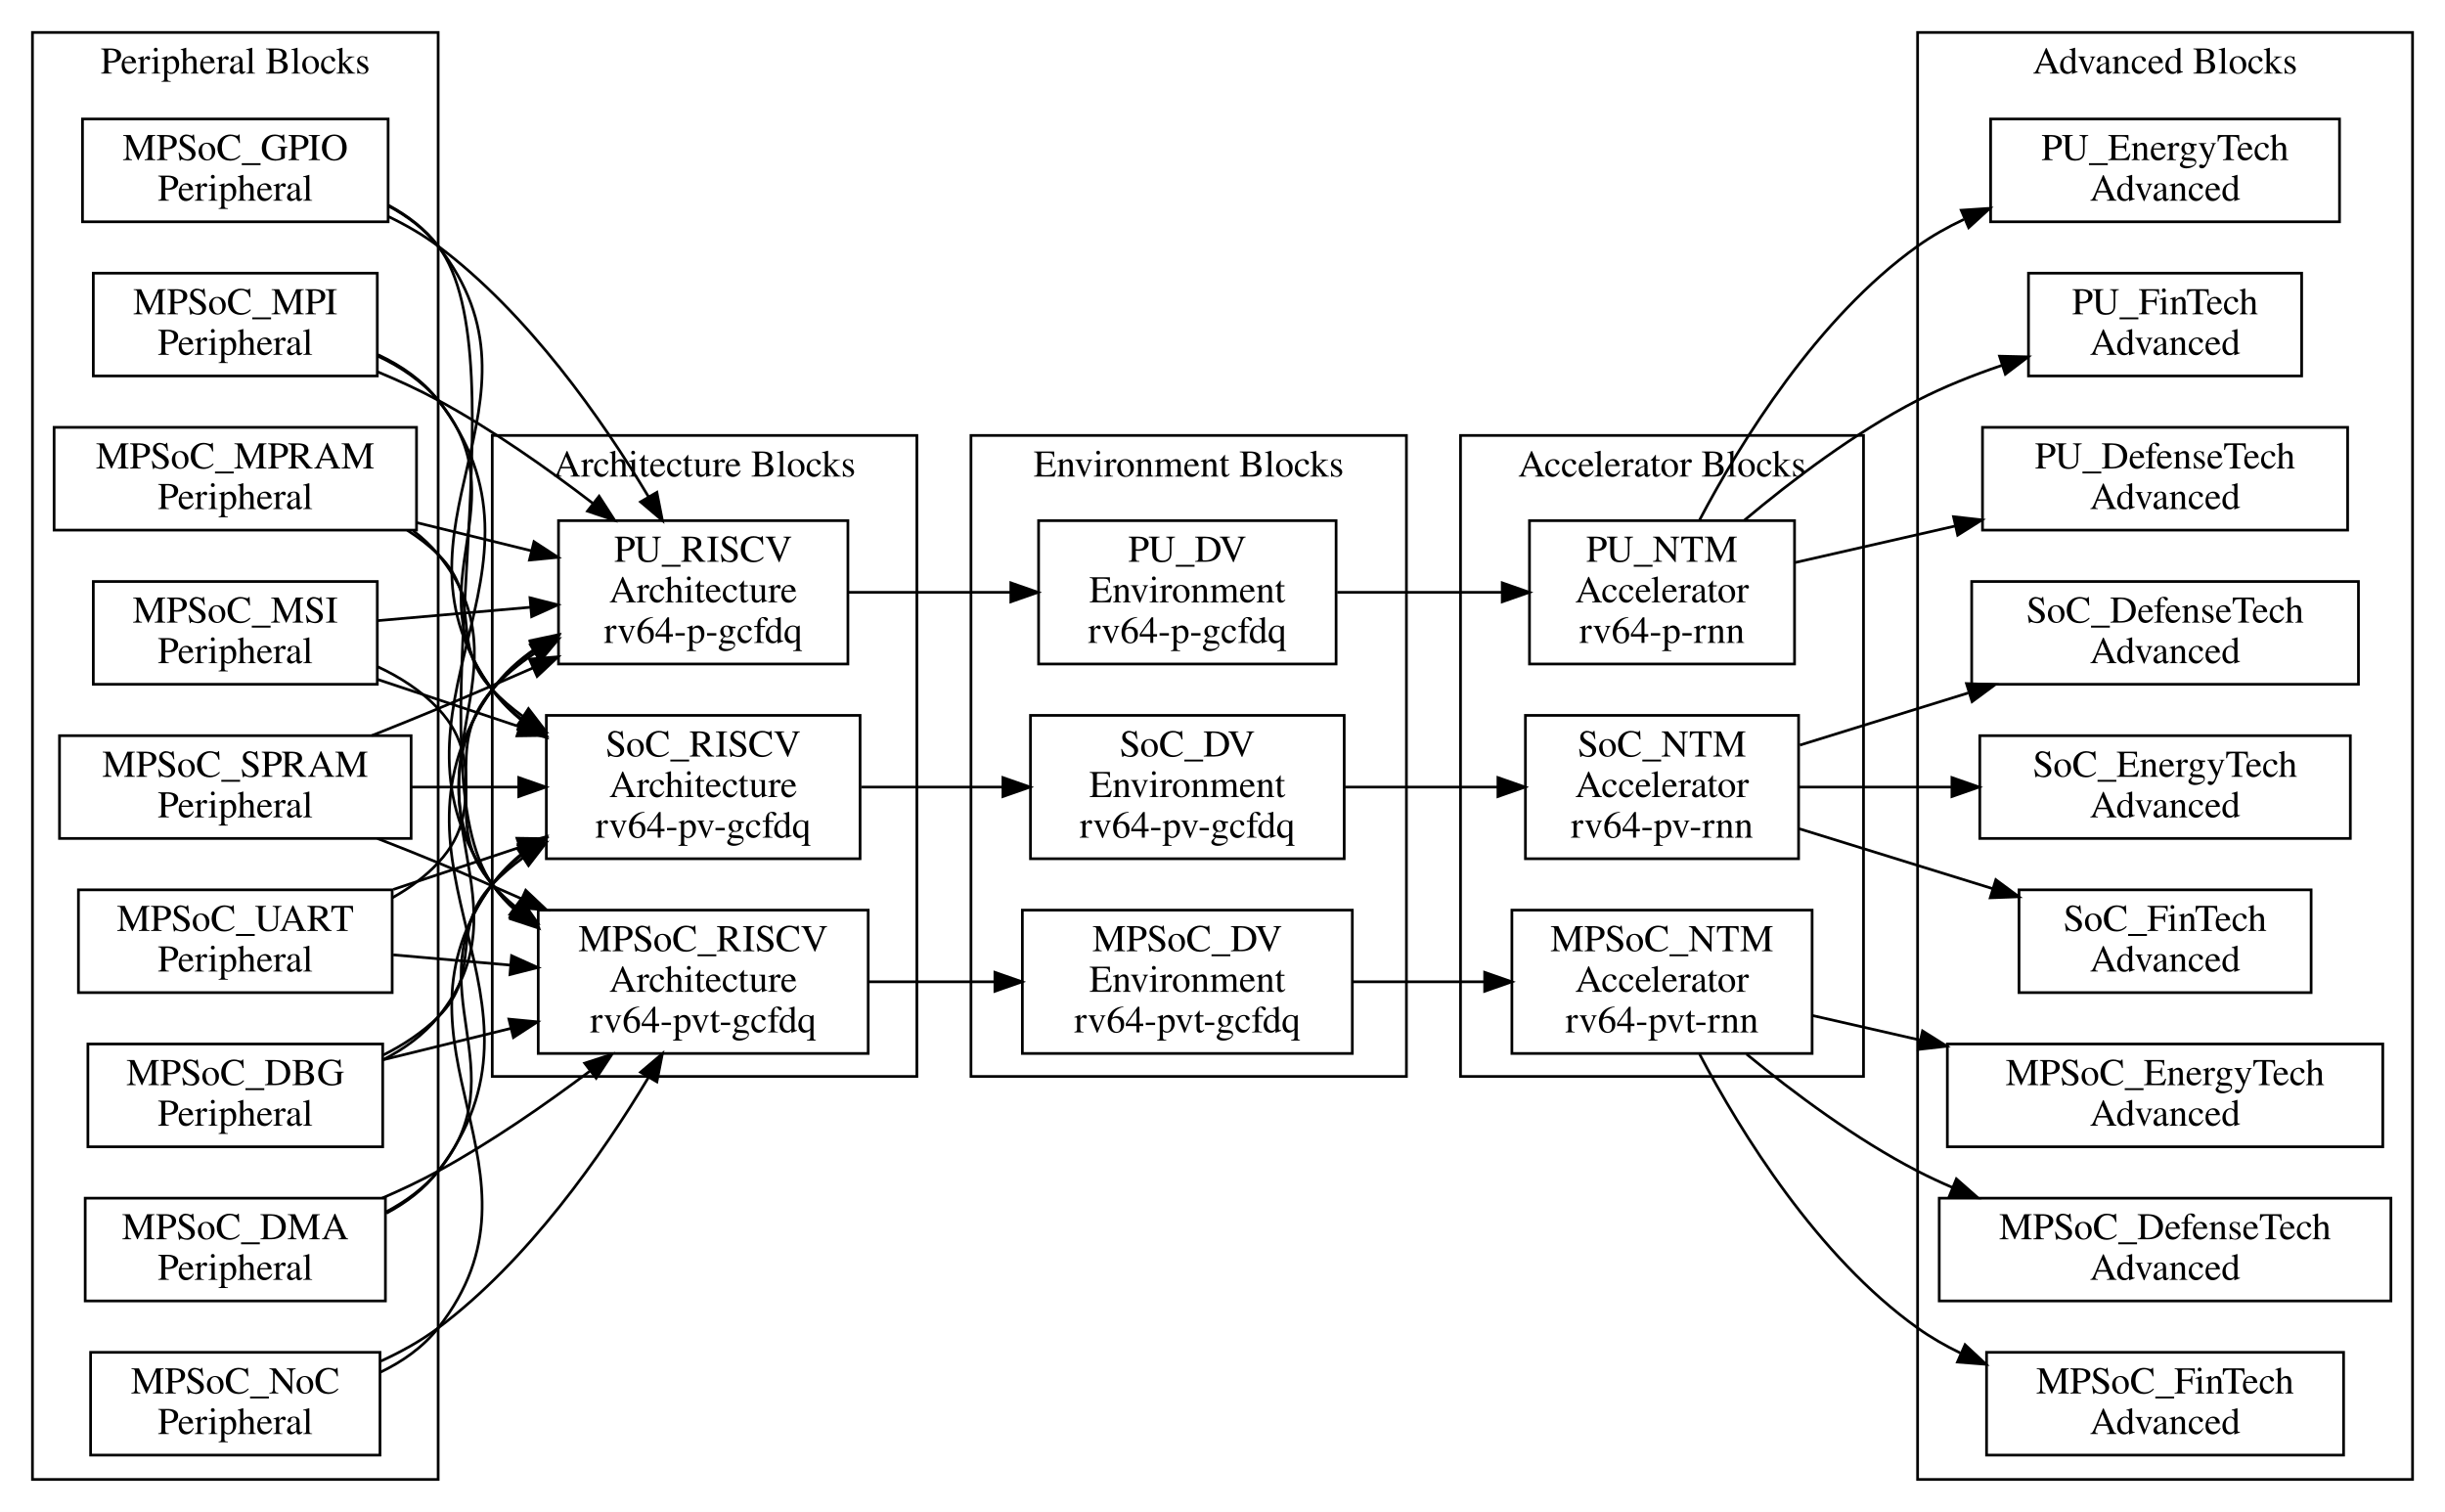
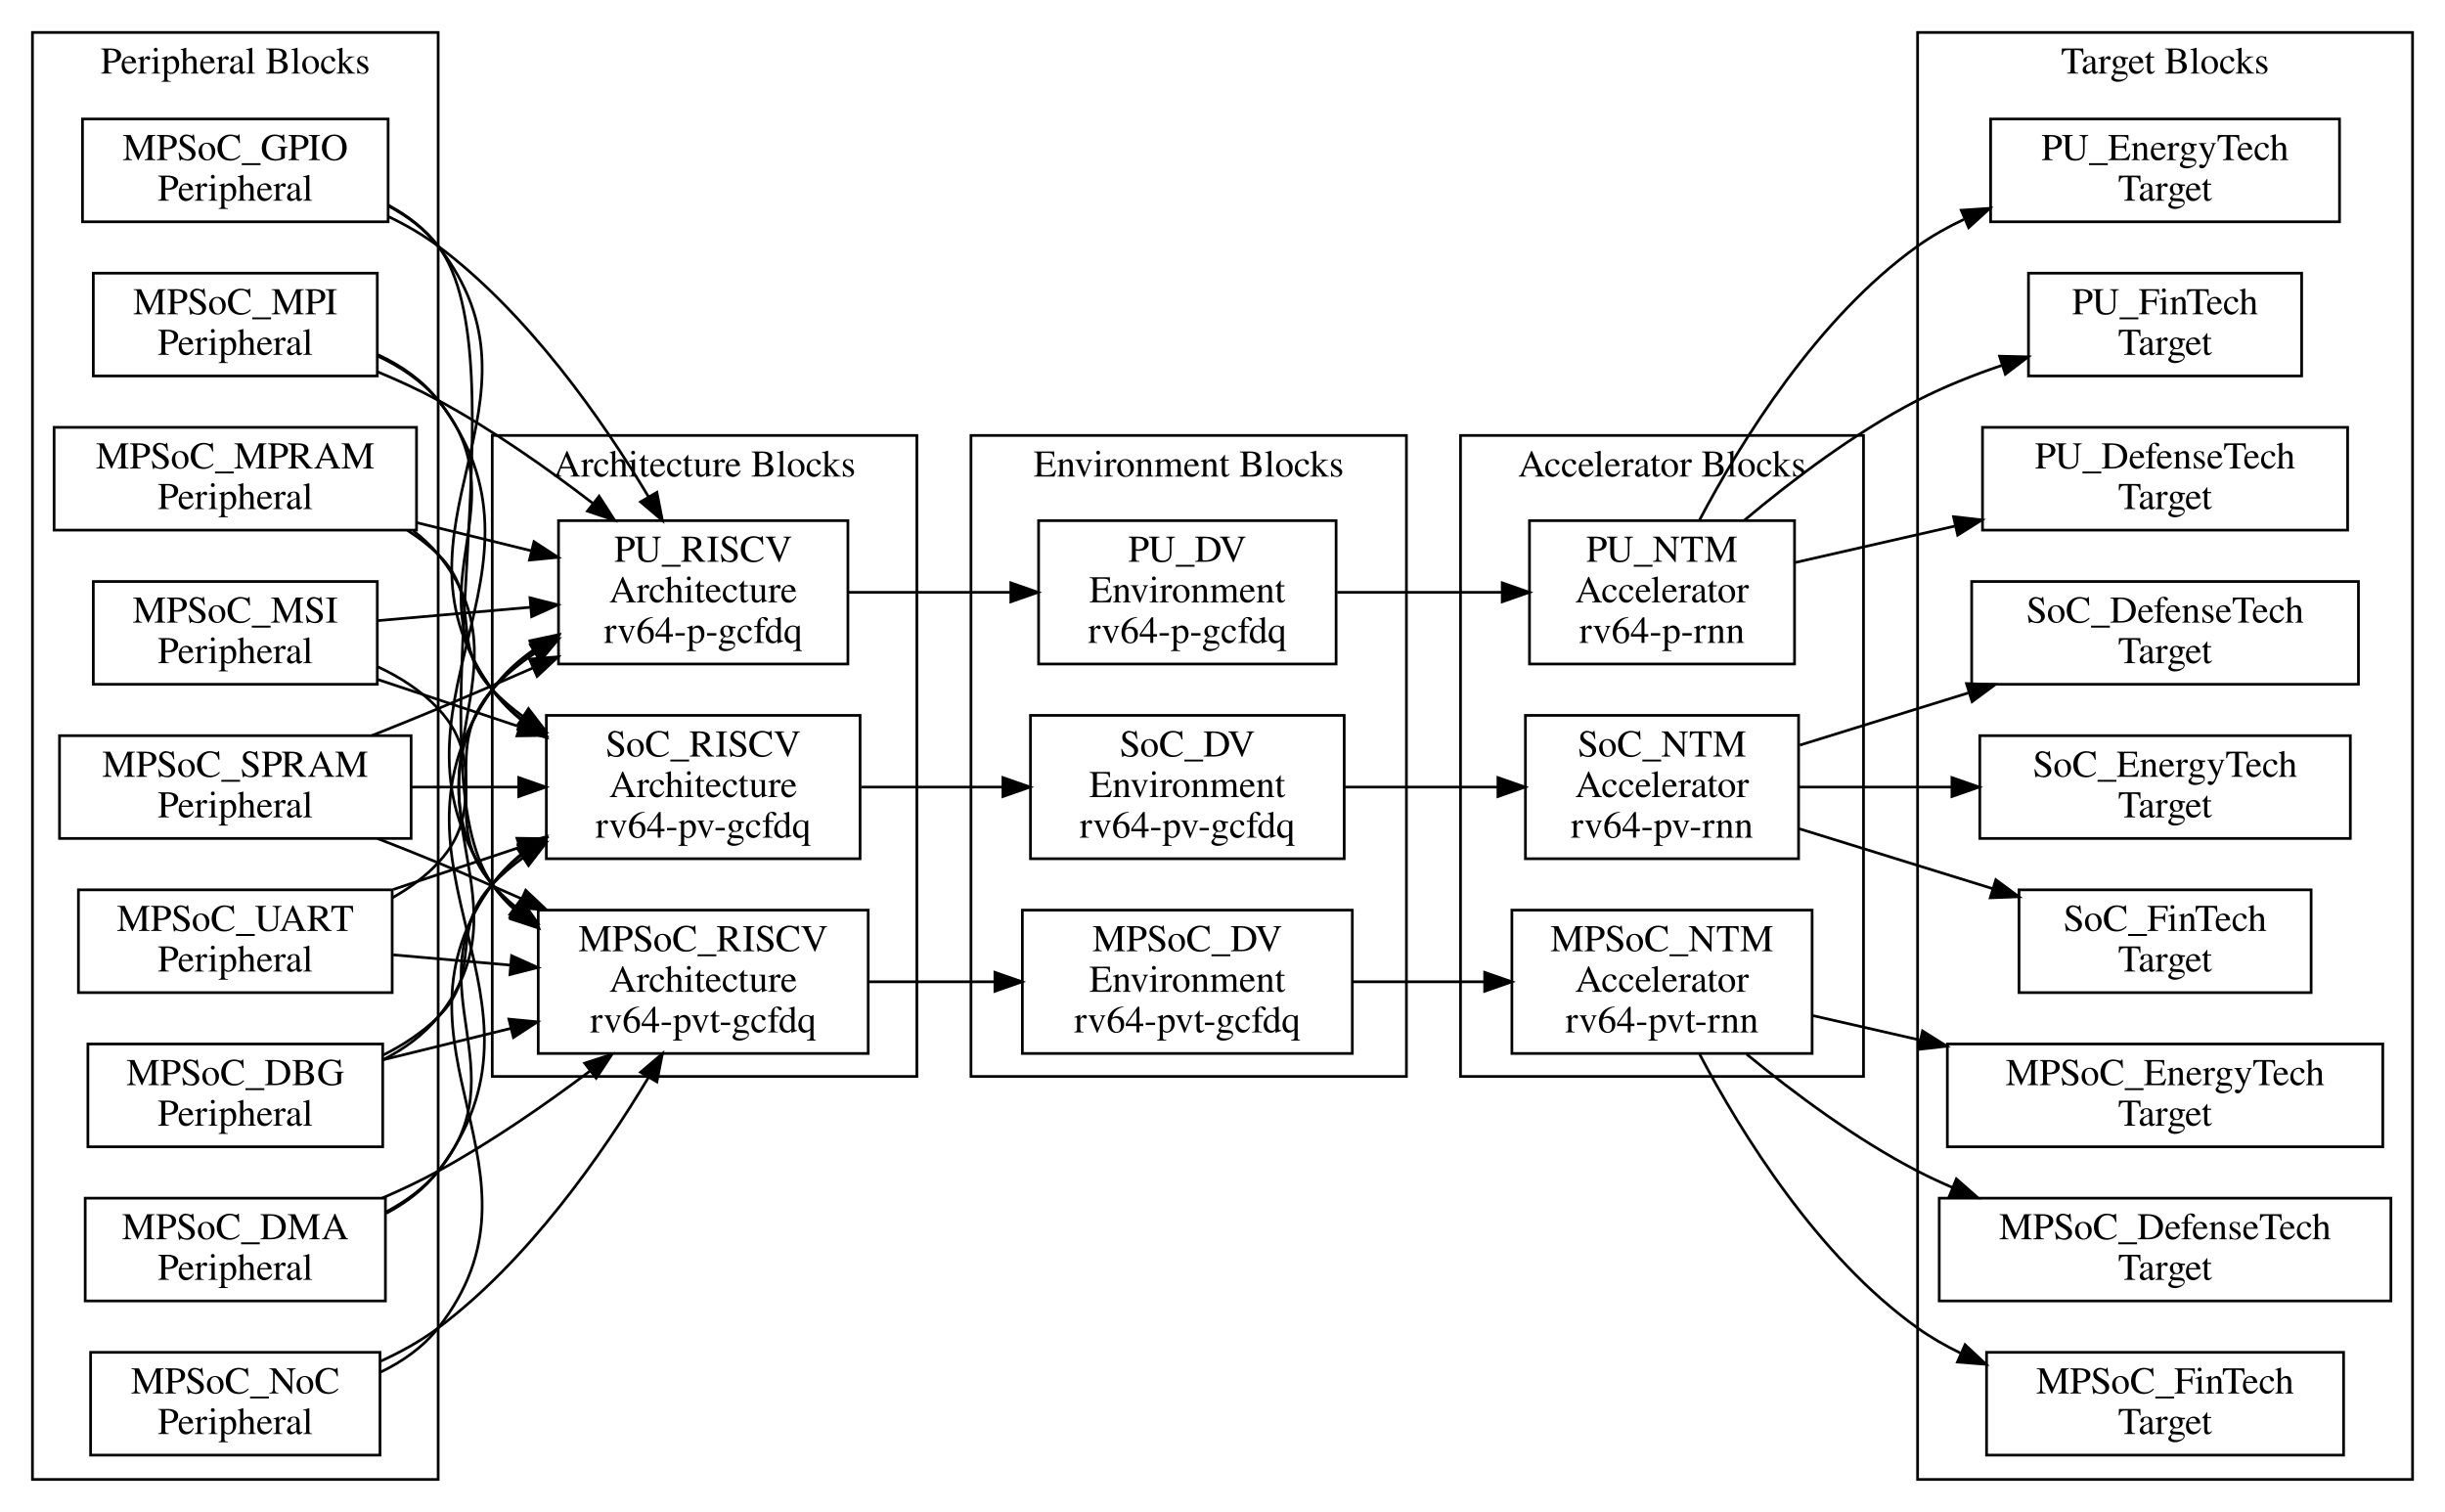
<svg xmlns="http://www.w3.org/2000/svg" width="904pt" height="559pt" viewBox="0.00 0.00 904.00 559.00">
  <g id="graph0" class="graph" transform="scale(1 1) rotate(0) translate(4 555)">
    <polygon fill="white" stroke="transparent" points="-4,4 -4,-555 900,-555 900,4 -4,4" />
    <g id="clust1" class="cluster">
      <polygon fill="none" stroke="black" points="8,-8 8,-543 158,-543 158,-8 8,-8" />
      <text text-anchor="middle" x="83" y="-527.8" font-family="Times,serif" font-size="14.00">Peripheral Blocks</text>
    </g>
    <g id="clust2" class="cluster">
      <polygon fill="none" stroke="black" points="178,-157 178,-394 335,-394 335,-157 178,-157" />
      <text text-anchor="middle" x="256.5" y="-378.8" font-family="Times,serif" font-size="14.00">Architecture Blocks</text>
    </g>
    <g id="clust3" class="cluster">
      <polygon fill="none" stroke="black" points="355,-157 355,-394 516,-394 516,-157 355,-157" />
      <text text-anchor="middle" x="435.5" y="-378.8" font-family="Times,serif" font-size="14.00">Environment Blocks</text>
    </g>
    <g id="clust4" class="cluster">
      <polygon fill="none" stroke="black" points="536,-157 536,-394 685,-394 685,-157 536,-157" />
      <text text-anchor="middle" x="610.5" y="-378.8" font-family="Times,serif" font-size="14.00">Accelerator Blocks</text>
    </g>
    <g id="clust5" class="cluster">
      <polygon fill="none" stroke="black" points="705,-8 705,-543 888,-543 888,-8 705,-8" />
-       <text text-anchor="middle" x="796.5" y="-527.8" font-family="Times,serif" font-size="14.00">Advanced Blocks</text>
+       <text text-anchor="middle" x="796.5" y="-527.8" font-family="Times,serif" font-size="14.00">Target Blocks</text>
    </g>
    <g id="node1" class="node">
      <polygon fill="none" stroke="black" points="28.5,-131 28.5,-169 137.5,-169 137.5,-131 28.5,-131" />
      <text text-anchor="middle" x="83" y="-153.8" font-family="Times,serif" font-size="14.00">MPSoC_DBG</text>
      <text text-anchor="middle" x="83" y="-138.8" font-family="Times,serif" font-size="14.00">Peripheral</text>
    </g>
    <g id="node10" class="node">
      <polygon fill="none" stroke="black" points="195,-165.5 195,-218.5 317,-218.5 317,-165.5 195,-165.5" />
      <text text-anchor="middle" x="256" y="-203.3" font-family="Times,serif" font-size="14.00">MPSoC_RISCV</text>
      <text text-anchor="middle" x="256" y="-188.3" font-family="Times,serif" font-size="14.00">Architecture</text>
      <text text-anchor="middle" x="256" y="-173.3" font-family="Times,serif" font-size="14.00">rv64-pvt-gcfdq</text>
    </g>
    <g id="edge1" class="edge">
      <path fill="none" stroke="black" d="M137.64,-163.17C152.64,-166.86 169.18,-170.92 184.98,-174.8" />
      <polygon fill="black" stroke="black" points="184.16,-178.2 194.71,-177.19 185.83,-171.41 184.16,-178.2" />
    </g>
    <g id="node11" class="node">
      <polygon fill="none" stroke="black" points="198,-237.5 198,-290.5 314,-290.5 314,-237.5 198,-237.5" />
      <text text-anchor="middle" x="256" y="-275.3" font-family="Times,serif" font-size="14.00">SoC_RISCV</text>
      <text text-anchor="middle" x="256" y="-260.3" font-family="Times,serif" font-size="14.00">Architecture</text>
      <text text-anchor="middle" x="256" y="-245.3" font-family="Times,serif" font-size="14.00">rv64-pv-gcfdq</text>
    </g>
    <g id="edge10" class="edge">
      <path fill="none" stroke="black" d="M137.72,-164.93C145.15,-168.66 152.2,-173.28 158,-179 174.75,-195.52 161.79,-210.96 178,-228 181.38,-231.55 185.18,-234.79 189.24,-237.74" />
      <polygon fill="black" stroke="black" points="187.59,-240.84 197.87,-243.38 191.41,-234.98 187.59,-240.84" />
    </g>
    <g id="node12" class="node">
      <polygon fill="none" stroke="black" points="202.5,-309.5 202.5,-362.5 309.5,-362.5 309.5,-309.5 202.5,-309.5" />
      <text text-anchor="middle" x="256" y="-347.3" font-family="Times,serif" font-size="14.00">PU_RISCV</text>
      <text text-anchor="middle" x="256" y="-332.3" font-family="Times,serif" font-size="14.00">Architecture</text>
      <text text-anchor="middle" x="256" y="-317.3" font-family="Times,serif" font-size="14.00">rv64-p-gcfdq</text>
    </g>
    <g id="edge19" class="edge">
      <path fill="none" stroke="black" d="M137.81,-163.27C145.5,-167.22 152.62,-172.35 158,-179 192.3,-221.36 145.07,-256.56 178,-300 182.25,-305.61 187.59,-310.38 193.47,-314.43" />
      <polygon fill="black" stroke="black" points="192.04,-317.65 202.4,-319.85 195.67,-311.67 192.04,-317.65" />
    </g>
    <g id="node2" class="node">
      <polygon fill="none" stroke="black" points="27.5,-74 27.5,-112 138.5,-112 138.5,-74 27.5,-74" />
      <text text-anchor="middle" x="83" y="-96.8" font-family="Times,serif" font-size="14.00">MPSoC_DMA</text>
      <text text-anchor="middle" x="83" y="-81.8" font-family="Times,serif" font-size="14.00">Peripheral</text>
    </g>
    <g id="edge2" class="edge">
      <path fill="none" stroke="black" d="M137.29,-112.01C144.38,-115.08 151.46,-118.43 158,-122 177.43,-132.6 197.49,-146.5 214.29,-159.12" />
      <polygon fill="black" stroke="black" points="212.18,-161.92 222.26,-165.19 216.43,-156.35 212.18,-161.92" />
    </g>
    <g id="edge11" class="edge">
      <path fill="none" stroke="black" d="M138.79,-106.95C146.08,-110.81 152.81,-115.73 158,-122 188.59,-158.92 148.61,-190.13 178,-228 181.25,-232.19 185.11,-235.92 189.34,-239.22" />
      <polygon fill="black" stroke="black" points="187.64,-242.3 197.87,-245.07 191.6,-236.53 187.64,-242.3" />
    </g>
    <g id="edge20" class="edge">
      <path fill="none" stroke="black" d="M138.85,-106.42C146.22,-110.35 152.96,-115.43 158,-122 206.47,-185.15 131.57,-235.33 178,-300 182.26,-305.93 187.75,-310.92 193.84,-315.1" />
      <polygon fill="black" stroke="black" points="192.08,-318.13 202.45,-320.32 195.71,-312.14 192.08,-318.13" />
    </g>
    <g id="node3" class="node">
      <polygon fill="none" stroke="black" points="26.5,-473 26.5,-511 139.5,-511 139.5,-473 26.5,-473" />
      <text text-anchor="middle" x="83" y="-495.8" font-family="Times,serif" font-size="14.00">MPSoC_GPIO</text>
      <text text-anchor="middle" x="83" y="-480.8" font-family="Times,serif" font-size="14.00">Peripheral</text>
    </g>
    <g id="edge3" class="edge">
      <path fill="none" stroke="black" d="M139.71,-479.07C146.77,-475.27 153.2,-470.36 158,-464 189.72,-422 147.89,-271.17 178,-228 180.52,-224.39 183.49,-221.14 186.78,-218.2" />
      <polygon fill="black" stroke="black" points="189.17,-220.77 194.97,-211.91 184.91,-215.22 189.17,-220.77" />
    </g>
    <g id="edge12" class="edge">
      <path fill="none" stroke="black" d="M139.5,-478.91C146.59,-475.13 153.08,-470.27 158,-464 203.32,-406.23 134.89,-359.44 178,-300 181.25,-295.52 185.2,-291.58 189.57,-288.12" />
      <polygon fill="black" stroke="black" points="191.62,-290.96 197.85,-282.39 187.63,-285.2 191.62,-290.96" />
    </g>
    <g id="edge21" class="edge">
      <path fill="none" stroke="black" d="M139.57,-474.96C146.08,-471.83 152.39,-468.19 158,-464 191.25,-439.14 218.63,-399.9 235.73,-371.42" />
      <polygon fill="black" stroke="black" points="238.87,-372.98 240.91,-362.58 232.83,-369.44 238.87,-372.98" />
    </g>
    <g id="node4" class="node">
      <polygon fill="none" stroke="black" points="30.5,-416 30.5,-454 135.5,-454 135.5,-416 30.5,-416" />
      <text text-anchor="middle" x="83" y="-438.8" font-family="Times,serif" font-size="14.00">MPSoC_MPI</text>
      <text text-anchor="middle" x="83" y="-423.8" font-family="Times,serif" font-size="14.00">Peripheral</text>
    </g>
    <g id="edge4" class="edge">
      <path fill="none" stroke="black" d="M135.84,-423.81C144.37,-419.81 152.27,-414.38 158,-407 207.09,-343.77 131.33,-293.04 178,-228 180.52,-224.49 183.46,-221.32 186.71,-218.44" />
      <polygon fill="black" stroke="black" points="188.95,-221.13 194.76,-212.27 184.7,-215.58 188.95,-221.13" />
    </g>
    <g id="edge13" class="edge">
      <path fill="none" stroke="black" d="M135.79,-423.29C144.21,-419.34 152.09,-414.06 158,-407 189.05,-369.9 148.37,-338.25 178,-300 181.25,-295.81 185.1,-292.08 189.33,-288.77" />
      <polygon fill="black" stroke="black" points="191.6,-291.46 197.86,-282.92 187.63,-285.69 191.6,-291.46" />
    </g>
    <g id="edge22" class="edge">
      <path fill="none" stroke="black" d="M135.76,-417.47C143.37,-414.31 151,-410.8 158,-407 177.87,-396.23 198.28,-381.87 215.23,-368.88" />
      <polygon fill="black" stroke="black" points="217.51,-371.54 223.25,-362.64 213.21,-366.02 217.51,-371.54" />
    </g>
    <g id="node5" class="node">
      <polygon fill="none" stroke="black" points="16,-359 16,-397 150,-397 150,-359 16,-359" />
      <text text-anchor="middle" x="83" y="-381.8" font-family="Times,serif" font-size="14.00">MPSoC_MPRAM</text>
      <text text-anchor="middle" x="83" y="-366.8" font-family="Times,serif" font-size="14.00">Peripheral</text>
    </g>
    <g id="edge5" class="edge">
      <path fill="none" stroke="black" d="M148.76,-358.77C152.17,-356.2 155.3,-353.3 158,-350 192.8,-307.48 144.84,-271.81 178,-228 180.48,-224.72 183.34,-221.72 186.46,-218.99" />
      <polygon fill="black" stroke="black" points="188.85,-221.58 194.69,-212.74 184.61,-216 188.85,-221.58" />
    </g>
    <g id="edge14" class="edge">
      <path fill="none" stroke="black" d="M146.56,-358.96C150.69,-356.34 154.57,-353.37 158,-350 175.08,-333.24 161.56,-317.4 178,-300 181.37,-296.43 185.16,-293.19 189.21,-290.23" />
      <polygon fill="black" stroke="black" points="191.39,-292.99 197.83,-284.59 187.55,-287.14 191.39,-292.99" />
    </g>
    <g id="edge23" class="edge">
      <path fill="none" stroke="black" d="M150.11,-361.76C164.03,-358.34 178.67,-354.75 192.45,-351.36" />
      <polygon fill="black" stroke="black" points="193.43,-354.73 202.31,-348.94 191.76,-347.93 193.43,-354.73" />
    </g>
    <g id="node6" class="node">
      <polygon fill="none" stroke="black" points="30.5,-302 30.5,-340 135.5,-340 135.5,-302 30.5,-302" />
      <text text-anchor="middle" x="83" y="-324.8" font-family="Times,serif" font-size="14.00">MPSoC_MSI</text>
      <text text-anchor="middle" x="83" y="-309.8" font-family="Times,serif" font-size="14.00">Peripheral</text>
    </g>
    <g id="edge6" class="edge">
      <path fill="none" stroke="black" d="M135.53,-308.55C143.87,-304.67 151.8,-299.61 158,-293 178.69,-270.96 158.16,-250.8 178,-228 180.6,-225.02 183.49,-222.26 186.6,-219.72" />
      <polygon fill="black" stroke="black" points="188.66,-222.55 194.69,-213.85 184.54,-216.89 188.66,-222.55" />
    </g>
    <g id="edge15" class="edge">
      <path fill="none" stroke="black" d="M135.77,-303.74C152.27,-298.24 170.78,-292.07 188.19,-286.27" />
      <polygon fill="black" stroke="black" points="189.36,-289.57 197.74,-283.09 187.14,-282.93 189.36,-289.57" />
    </g>
    <g id="edge24" class="edge">
      <path fill="none" stroke="black" d="M135.77,-325.54C153.52,-327.1 173.58,-328.86 192.11,-330.48" />
      <polygon fill="black" stroke="black" points="191.96,-333.98 202.22,-331.37 192.57,-327.01 191.96,-333.98" />
    </g>
    <g id="node7" class="node">
      <polygon fill="none" stroke="black" points="29.5,-17 29.5,-55 136.5,-55 136.5,-17 29.5,-17" />
      <text text-anchor="middle" x="83" y="-39.8" font-family="Times,serif" font-size="14.00">MPSoC_NoC</text>
      <text text-anchor="middle" x="83" y="-24.8" font-family="Times,serif" font-size="14.00">Peripheral</text>
    </g>
    <g id="edge7" class="edge">
      <path fill="none" stroke="black" d="M136.88,-51.78C144.33,-55.18 151.62,-59.23 158,-64 191.25,-88.86 218.63,-128.1 235.73,-156.58" />
      <polygon fill="black" stroke="black" points="232.83,-158.56 240.91,-165.42 238.87,-155.02 232.83,-158.56" />
    </g>
    <g id="edge16" class="edge">
      <path fill="none" stroke="black" d="M136.53,-47.59C144.78,-51.55 152.4,-56.87 158,-64 203.32,-121.77 134.89,-168.56 178,-228 181.25,-232.48 185.2,-236.42 189.57,-239.88" />
      <polygon fill="black" stroke="black" points="187.63,-242.8 197.85,-245.61 191.62,-237.04 187.63,-242.8" />
    </g>
    <g id="node8" class="node">
      <polygon fill="none" stroke="black" points="18,-245 18,-283 148,-283 148,-245 18,-245" />
      <text text-anchor="middle" x="83" y="-267.8" font-family="Times,serif" font-size="14.00">MPSoC_SPRAM</text>
      <text text-anchor="middle" x="83" y="-252.8" font-family="Times,serif" font-size="14.00">Peripheral</text>
    </g>
    <g id="edge8" class="edge">
      <path fill="none" stroke="black" d="M135.52,-244.99C143.09,-242.06 150.77,-239 158,-236 168,-231.84 178.5,-227.29 188.76,-222.73" />
      <polygon fill="black" stroke="black" points="190.38,-225.84 198.08,-218.56 187.52,-219.45 190.38,-225.84" />
    </g>
    <g id="edge17" class="edge">
      <path fill="none" stroke="black" d="M148.16,-264C161.02,-264 174.57,-264 187.54,-264" />
      <polygon fill="black" stroke="black" points="187.8,-267.5 197.8,-264 187.8,-260.5 187.8,-267.5" />
    </g>
    <g id="edge25" class="edge">
      <path fill="none" stroke="black" d="M133.48,-283.04C141.69,-286.3 150.1,-289.7 158,-293 169.4,-297.76 181.49,-302.98 193.12,-308.08" />
      <polygon fill="black" stroke="black" points="191.76,-311.31 202.32,-312.15 194.59,-304.91 191.76,-311.31" />
    </g>
    <g id="node9" class="node">
      <polygon fill="none" stroke="black" points="25,-188 25,-226 141,-226 141,-188 25,-188" />
      <text text-anchor="middle" x="83" y="-210.8" font-family="Times,serif" font-size="14.00">MPSoC_UART</text>
      <text text-anchor="middle" x="83" y="-195.8" font-family="Times,serif" font-size="14.00">Peripheral</text>
    </g>
    <g id="edge9" class="edge">
      <path fill="none" stroke="black" d="M141.42,-201.96C155.24,-200.75 170.16,-199.44 184.5,-198.18" />
      <polygon fill="black" stroke="black" points="185.15,-201.64 194.81,-197.28 184.54,-194.67 185.15,-201.64" />
    </g>
    <g id="edge18" class="edge">
      <path fill="none" stroke="black" d="M141.42,-226.14C156.44,-231.15 172.77,-236.59 188.24,-241.75" />
      <polygon fill="black" stroke="black" points="187.14,-245.07 197.74,-244.91 189.36,-238.43 187.14,-245.07" />
    </g>
    <g id="edge26" class="edge">
      <path fill="none" stroke="black" d="M141.13,-223.1C147.38,-226.6 153.2,-230.85 158,-236 178.32,-257.8 158.39,-277.56 178,-300 182.5,-305.15 187.9,-309.62 193.72,-313.48" />
      <polygon fill="black" stroke="black" points="192.11,-316.59 202.49,-318.71 195.69,-310.58 192.11,-316.59" />
    </g>
    <g id="node13" class="node">
      <polygon fill="none" stroke="black" points="374,-165.5 374,-218.5 496,-218.5 496,-165.5 374,-165.5" />
      <text text-anchor="middle" x="435" y="-203.3" font-family="Times,serif" font-size="14.00">MPSoC_DV</text>
      <text text-anchor="middle" x="435" y="-188.3" font-family="Times,serif" font-size="14.00">Environment</text>
      <text text-anchor="middle" x="435" y="-173.3" font-family="Times,serif" font-size="14.00">rv64-pvt-gcfdq</text>
    </g>
    <g id="edge29" class="edge">
      <path fill="none" stroke="black" d="M317.42,-192C332.23,-192 348.21,-192 363.45,-192" />
      <polygon fill="black" stroke="black" points="363.85,-195.5 373.85,-192 363.85,-188.5 363.85,-195.5" />
    </g>
    <g id="node14" class="node">
      <polygon fill="none" stroke="black" points="377,-237.5 377,-290.5 493,-290.5 493,-237.5 377,-237.5" />
      <text text-anchor="middle" x="435" y="-275.3" font-family="Times,serif" font-size="14.00">SoC_DV</text>
      <text text-anchor="middle" x="435" y="-260.3" font-family="Times,serif" font-size="14.00">Environment</text>
      <text text-anchor="middle" x="435" y="-245.3" font-family="Times,serif" font-size="14.00">rv64-pv-gcfdq</text>
    </g>
    <g id="edge28" class="edge">
      <path fill="none" stroke="black" d="M314.47,-264C331.17,-264 349.57,-264 366.82,-264" />
      <polygon fill="black" stroke="black" points="366.82,-267.5 376.82,-264 366.82,-260.5 366.82,-267.5" />
    </g>
    <g id="node15" class="node">
      <polygon fill="none" stroke="black" points="380,-309.5 380,-362.5 490,-362.5 490,-309.5 380,-309.5" />
      <text text-anchor="middle" x="435" y="-347.3" font-family="Times,serif" font-size="14.00">PU_DV</text>
      <text text-anchor="middle" x="435" y="-332.3" font-family="Times,serif" font-size="14.00">Environment</text>
      <text text-anchor="middle" x="435" y="-317.3" font-family="Times,serif" font-size="14.00">rv64-p-gcfdq</text>
    </g>
    <g id="edge27" class="edge">
      <path fill="none" stroke="black" d="M309.63,-336C328.46,-336 349.9,-336 369.61,-336" />
      <polygon fill="black" stroke="black" points="369.74,-339.5 379.74,-336 369.74,-332.5 369.74,-339.5" />
    </g>
    <g id="node16" class="node">
      <polygon fill="none" stroke="black" points="555,-165.5 555,-218.5 666,-218.5 666,-165.5 555,-165.5" />
      <text text-anchor="middle" x="610.5" y="-203.3" font-family="Times,serif" font-size="14.00">MPSoC_NTM</text>
      <text text-anchor="middle" x="610.5" y="-188.3" font-family="Times,serif" font-size="14.00">Accelerator</text>
      <text text-anchor="middle" x="610.5" y="-173.3" font-family="Times,serif" font-size="14.00">rv64-pvt-rnn</text>
    </g>
    <g id="edge32" class="edge">
      <path fill="none" stroke="black" d="M496.19,-192C511.85,-192 528.78,-192 544.67,-192" />
      <polygon fill="black" stroke="black" points="544.93,-195.5 554.93,-192 544.93,-188.5 544.93,-195.5" />
    </g>
    <g id="node17" class="node">
      <polygon fill="none" stroke="black" points="560,-237.5 560,-290.5 661,-290.5 661,-237.5 560,-237.5" />
      <text text-anchor="middle" x="610.5" y="-275.3" font-family="Times,serif" font-size="14.00">SoC_NTM</text>
      <text text-anchor="middle" x="610.5" y="-260.3" font-family="Times,serif" font-size="14.00">Accelerator</text>
      <text text-anchor="middle" x="610.5" y="-245.3" font-family="Times,serif" font-size="14.00">rv64-pv-rnn</text>
    </g>
    <g id="edge31" class="edge">
      <path fill="none" stroke="black" d="M493.29,-264C511.36,-264 531.37,-264 549.62,-264" />
      <polygon fill="black" stroke="black" points="549.84,-267.5 559.84,-264 549.84,-260.5 549.84,-267.5" />
    </g>
    <g id="node18" class="node">
      <polygon fill="none" stroke="black" points="561.5,-309.5 561.5,-362.5 659.5,-362.5 659.5,-309.5 561.5,-309.5" />
      <text text-anchor="middle" x="610.5" y="-347.3" font-family="Times,serif" font-size="14.00">PU_NTM</text>
      <text text-anchor="middle" x="610.5" y="-332.3" font-family="Times,serif" font-size="14.00">Accelerator</text>
      <text text-anchor="middle" x="610.5" y="-317.3" font-family="Times,serif" font-size="14.00">rv64-p-rnn</text>
    </g>
    <g id="edge30" class="edge">
      <path fill="none" stroke="black" d="M490.42,-336C509.8,-336 531.69,-336 551.37,-336" />
      <polygon fill="black" stroke="black" points="551.43,-339.5 561.43,-336 551.43,-332.5 551.43,-339.5" />
    </g>
    <g id="node19" class="node">
      <polygon fill="none" stroke="black" points="716,-131 716,-169 877,-169 877,-131 716,-131" />
      <text text-anchor="middle" x="796.5" y="-153.8" font-family="Times,serif" font-size="14.00">MPSoC_EnergyTech</text>
-       <text text-anchor="middle" x="796.5" y="-138.8" font-family="Times,serif" font-size="14.00">Advanced</text>
+       <text text-anchor="middle" x="796.5" y="-138.8" font-family="Times,serif" font-size="14.00">Target</text>
    </g>
    <g id="edge35" class="edge">
      <path fill="none" stroke="black" d="M666.21,-179.51C678.74,-176.65 692.38,-173.54 705.95,-170.44" />
      <polygon fill="black" stroke="black" points="706.83,-173.83 715.8,-168.19 705.28,-167 706.83,-173.83" />
    </g>
    <g id="node22" class="node">
      <polygon fill="none" stroke="black" points="730.5,-17 730.5,-55 862.5,-55 862.5,-17 730.5,-17" />
      <text text-anchor="middle" x="796.5" y="-39.8" font-family="Times,serif" font-size="14.00">MPSoC_FinTech</text>
-       <text text-anchor="middle" x="796.5" y="-24.8" font-family="Times,serif" font-size="14.00">Advanced</text>
+       <text text-anchor="middle" x="796.5" y="-24.8" font-family="Times,serif" font-size="14.00">Target</text>
    </g>
    <g id="edge38" class="edge">
      <path fill="none" stroke="black" d="M624.4,-165.24C639.71,-136.21 667.93,-90.46 705,-64 709.89,-60.51 715.22,-57.45 720.78,-54.76" />
      <polygon fill="black" stroke="black" points="722.54,-57.81 730.29,-50.58 719.73,-51.4 722.54,-57.81" />
    </g>
    <g id="node25" class="node">
      <polygon fill="none" stroke="black" points="713,-74 713,-112 880,-112 880,-74 713,-74" />
      <text text-anchor="middle" x="796.5" y="-96.8" font-family="Times,serif" font-size="14.00">MPSoC_DefenseTech</text>
-       <text text-anchor="middle" x="796.5" y="-81.8" font-family="Times,serif" font-size="14.00">Advanced</text>
+       <text text-anchor="middle" x="796.5" y="-81.8" font-family="Times,serif" font-size="14.00">Target</text>
    </g>
    <g id="edge41" class="edge">
      <path fill="none" stroke="black" d="M641.78,-165.24C659.29,-150.86 682.29,-133.72 705,-122 709.18,-119.84 713.55,-117.81 718.02,-115.89" />
      <polygon fill="black" stroke="black" points="719.34,-119.13 727.29,-112.13 716.71,-112.65 719.34,-119.13" />
    </g>
    <g id="node20" class="node">
      <polygon fill="none" stroke="black" points="728,-245 728,-283 865,-283 865,-245 728,-245" />
      <text text-anchor="middle" x="796.5" y="-267.8" font-family="Times,serif" font-size="14.00">SoC_EnergyTech</text>
-       <text text-anchor="middle" x="796.5" y="-252.8" font-family="Times,serif" font-size="14.00">Advanced</text>
+       <text text-anchor="middle" x="796.5" y="-252.8" font-family="Times,serif" font-size="14.00">Target</text>
    </g>
    <g id="edge34" class="edge">
      <path fill="none" stroke="black" d="M661.29,-264C678.61,-264 698.48,-264 717.53,-264" />
      <polygon fill="black" stroke="black" points="717.7,-267.5 727.7,-264 717.7,-260.5 717.7,-267.5" />
    </g>
    <g id="node23" class="node">
      <polygon fill="none" stroke="black" points="742.5,-188 742.5,-226 850.5,-226 850.5,-188 742.5,-188" />
      <text text-anchor="middle" x="796.5" y="-210.8" font-family="Times,serif" font-size="14.00">SoC_FinTech</text>
-       <text text-anchor="middle" x="796.5" y="-195.8" font-family="Times,serif" font-size="14.00">Advanced</text>
+       <text text-anchor="middle" x="796.5" y="-195.8" font-family="Times,serif" font-size="14.00">Target</text>
    </g>
    <g id="edge37" class="edge">
      <path fill="none" stroke="black" d="M661.29,-248.57C683.27,-241.77 709.35,-233.69 732.65,-226.47" />
      <polygon fill="black" stroke="black" points="733.93,-229.74 742.45,-223.44 731.86,-223.05 733.93,-229.74" />
    </g>
    <g id="node26" class="node">
      <polygon fill="none" stroke="black" points="725,-302 725,-340 868,-340 868,-302 725,-302" />
      <text text-anchor="middle" x="796.5" y="-324.8" font-family="Times,serif" font-size="14.00">SoC_DefenseTech</text>
-       <text text-anchor="middle" x="796.5" y="-309.8" font-family="Times,serif" font-size="14.00">Advanced</text>
+       <text text-anchor="middle" x="796.5" y="-309.8" font-family="Times,serif" font-size="14.00">Target</text>
    </g>
    <g id="edge40" class="edge">
      <path fill="none" stroke="black" d="M661.48,-279.51C675.55,-283.87 690.88,-288.62 705,-293 711.08,-294.88 717.4,-296.84 723.73,-298.8" />
      <polygon fill="black" stroke="black" points="723.08,-302.26 733.67,-301.88 725.15,-295.58 723.08,-302.26" />
    </g>
    <g id="node21" class="node">
      <polygon fill="none" stroke="black" points="732,-473 732,-511 861,-511 861,-473 732,-473" />
      <text text-anchor="middle" x="796.5" y="-495.8" font-family="Times,serif" font-size="14.00">PU_EnergyTech</text>
-       <text text-anchor="middle" x="796.5" y="-480.8" font-family="Times,serif" font-size="14.00">Advanced</text>
+       <text text-anchor="middle" x="796.5" y="-480.8" font-family="Times,serif" font-size="14.00">Target</text>
    </g>
    <g id="edge33" class="edge">
      <path fill="none" stroke="black" d="M624.4,-362.76C639.71,-391.79 667.93,-437.54 705,-464 710.27,-467.76 716.06,-471.03 722.09,-473.87" />
      <polygon fill="black" stroke="black" points="721.14,-477.27 731.71,-477.98 723.89,-470.83 721.14,-477.27" />
    </g>
    <g id="node24" class="node">
      <polygon fill="none" stroke="black" points="746,-416 746,-454 847,-454 847,-416 746,-416" />
      <text text-anchor="middle" x="796.5" y="-438.8" font-family="Times,serif" font-size="14.00">PU_FinTech</text>
-       <text text-anchor="middle" x="796.5" y="-423.8" font-family="Times,serif" font-size="14.00">Advanced</text>
+       <text text-anchor="middle" x="796.5" y="-423.8" font-family="Times,serif" font-size="14.00">Target</text>
    </g>
    <g id="edge36" class="edge">
      <path fill="none" stroke="black" d="M640.85,-362.56C658.42,-377.32 681.8,-395.07 705,-407 714.74,-412.01 725.54,-416.31 736.19,-419.92" />
      <polygon fill="black" stroke="black" points="735.3,-423.31 745.89,-423.06 737.45,-416.65 735.3,-423.31" />
    </g>
    <g id="node27" class="node">
      <polygon fill="none" stroke="black" points="729,-359 729,-397 864,-397 864,-359 729,-359" />
      <text text-anchor="middle" x="796.5" y="-381.8" font-family="Times,serif" font-size="14.00">PU_DefenseTech</text>
-       <text text-anchor="middle" x="796.5" y="-366.8" font-family="Times,serif" font-size="14.00">Advanced</text>
+       <text text-anchor="middle" x="796.5" y="-366.8" font-family="Times,serif" font-size="14.00">Target</text>
    </g>
    <g id="edge39" class="edge">
      <path fill="none" stroke="black" d="M659.84,-347.04C677.88,-351.15 698.83,-355.93 718.79,-360.49" />
      <polygon fill="black" stroke="black" points="718.28,-363.96 728.8,-362.78 719.83,-357.14 718.28,-363.96" />
    </g>
  </g>
</svg>
